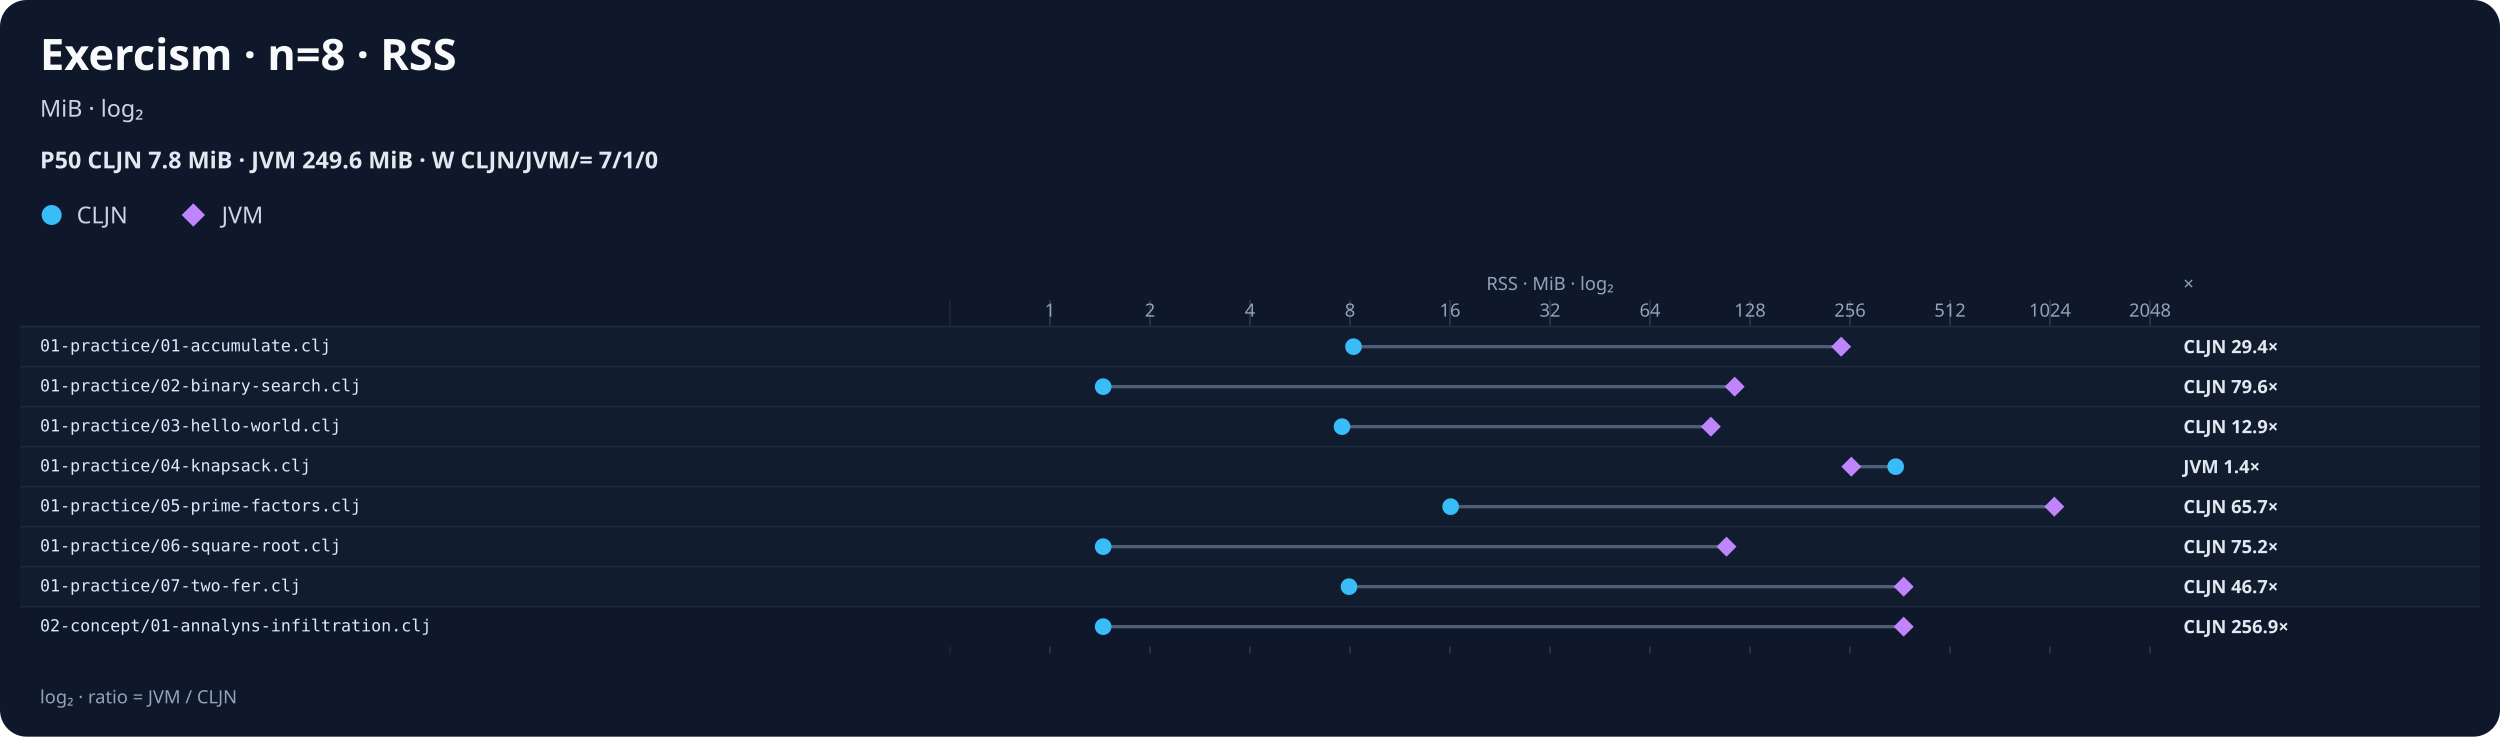
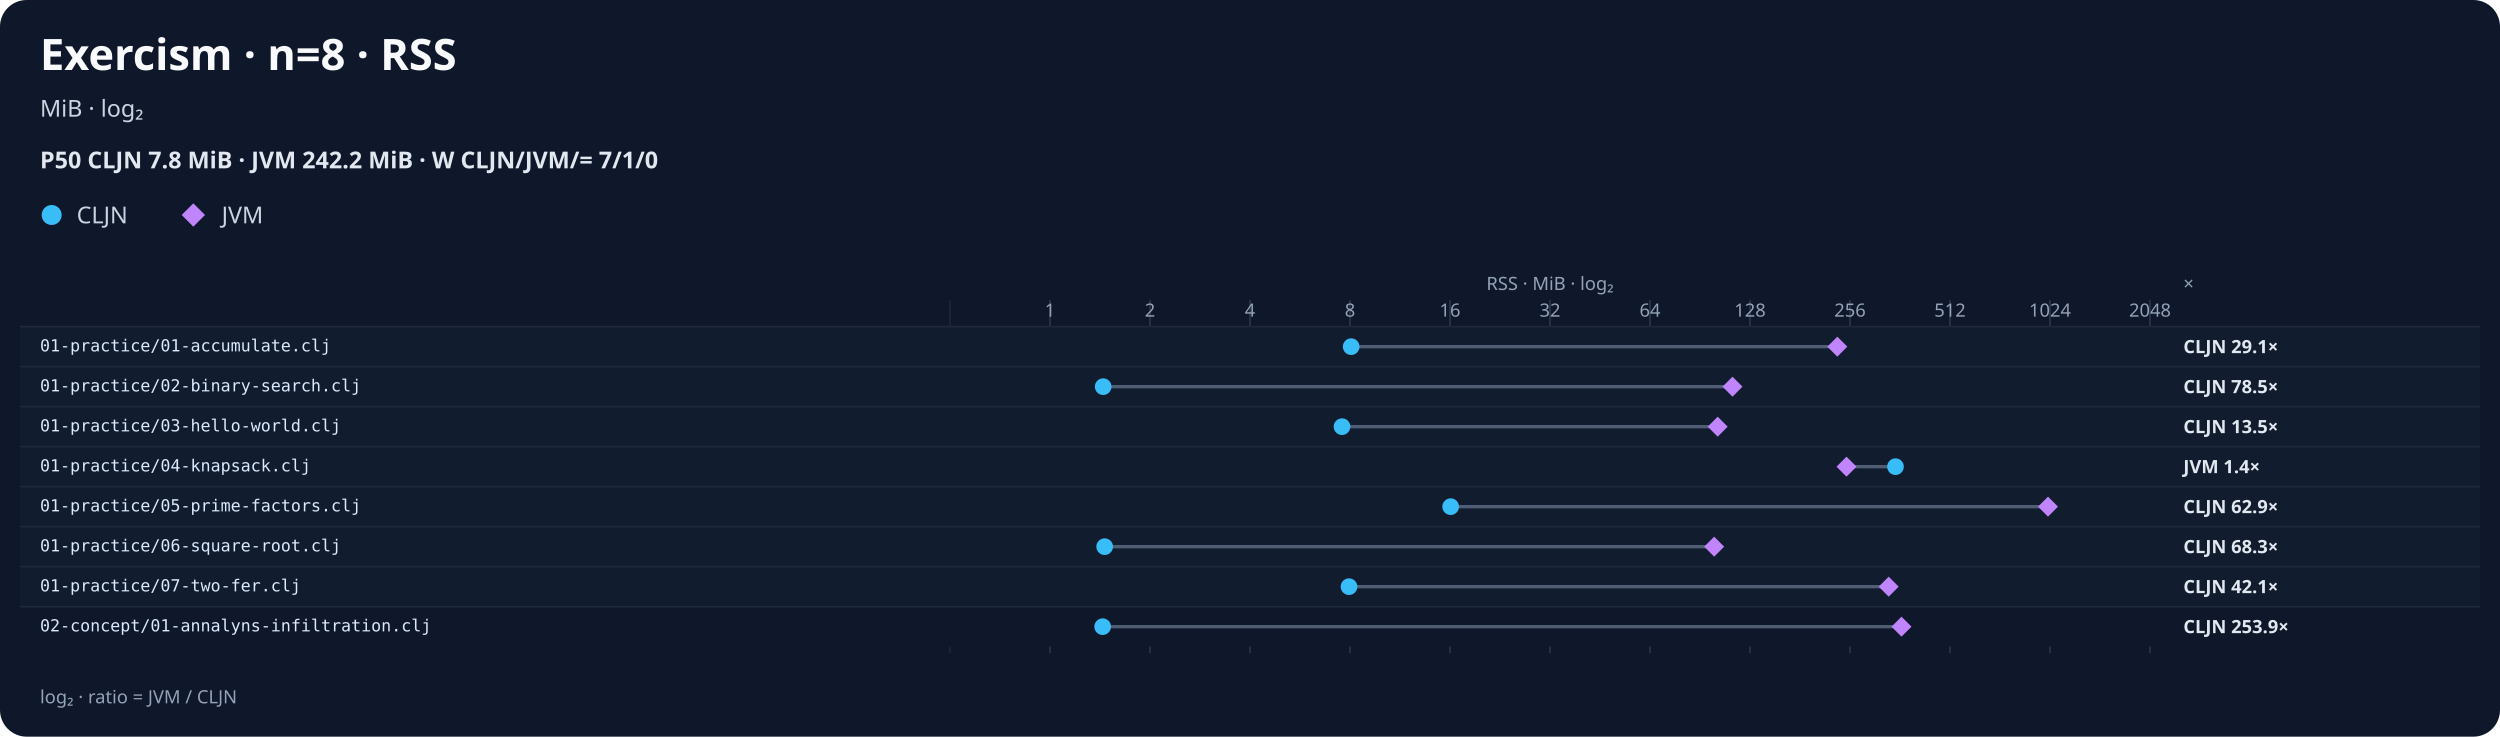
<svg xmlns="http://www.w3.org/2000/svg" width="1500" height="442" viewBox="0 0 1500 442" role="img" aria-labelledby="chart-title chart-desc">
  <style>
.title { fill: #f8fafc; font: 700 26px system-ui, sans-serif; }
.subtitle { fill: #cbd5e1; font: 14px system-ui, sans-serif; }
.summary { fill: #e2e8f0; font: 600 14px system-ui, sans-serif; }
.label { fill: #dbeafe; font: 10px ui-monospace, SFMono-Regular, Consolas, monospace; }
.value { fill: #e2e8f0; font: 600 11px system-ui, sans-serif; }
.axis { fill: #94a3b8; font: 11px system-ui, sans-serif; }
.footer { fill: #94a3b8; font: 11px system-ui, sans-serif; }
</style>
  <rect width="1500" height="442" rx="16" fill="#0f172a" />
  <text x="24" y="42" class="title">Exercism · n=8 · RSS</text>
  <text x="24" y="70" class="subtitle">MiB · log₂</text>
-   <text x="24" y="101" class="summary">P50 CLJN 7.8 MiB · JVM 249.6 MiB · W CLJN/JVM/= 7/1/0</text>
+   <text x="24" y="101" class="summary">P50 CLJN 7.8 MiB · JVM 242.2 MiB · W CLJN/JVM/= 7/1/0</text>
  <circle cx="31" cy="129" r="6" fill="#38bdf8" />
  <text x="46" y="134" class="subtitle">CLJN</text>
  <path d="M 116 122 L 123 129 L 116 136 L 109 129 Z" fill="#c084fc" />
  <text x="133" y="134" class="subtitle">JVM</text>
  <text x="930" y="174" class="axis" text-anchor="middle">RSS · MiB · log₂</text>
  <text x="1310" y="174" class="axis">×</text>
  <line x1="570.0" y1="180" x2="570.0" y2="392" stroke="#334155" opacity="0.35" />
  <line x1="630.0" y1="180" x2="630.0" y2="392" stroke="#334155" opacity="0.75" />
  <text x="630.0" y="190" class="axis" text-anchor="middle">1</text>
  <line x1="690.0" y1="180" x2="690.0" y2="392" stroke="#334155" opacity="0.75" />
  <text x="690.0" y="190" class="axis" text-anchor="middle">2</text>
  <line x1="750.0" y1="180" x2="750.0" y2="392" stroke="#334155" opacity="0.75" />
  <text x="750.0" y="190" class="axis" text-anchor="middle">4</text>
  <line x1="810.0" y1="180" x2="810.0" y2="392" stroke="#334155" opacity="0.75" />
  <text x="810.0" y="190" class="axis" text-anchor="middle">8</text>
  <line x1="870.0" y1="180" x2="870.0" y2="392" stroke="#334155" opacity="0.75" />
  <text x="870.0" y="190" class="axis" text-anchor="middle">16</text>
  <line x1="930.0" y1="180" x2="930.0" y2="392" stroke="#334155" opacity="0.75" />
  <text x="930.0" y="190" class="axis" text-anchor="middle">32</text>
  <line x1="990.0" y1="180" x2="990.0" y2="392" stroke="#334155" opacity="0.75" />
  <text x="990.0" y="190" class="axis" text-anchor="middle">64</text>
  <line x1="1050.0" y1="180" x2="1050.0" y2="392" stroke="#334155" opacity="0.75" />
  <text x="1050.0" y="190" class="axis" text-anchor="middle">128</text>
  <line x1="1110.0" y1="180" x2="1110.0" y2="392" stroke="#334155" opacity="0.75" />
  <text x="1110.0" y="190" class="axis" text-anchor="middle">256</text>
  <line x1="1170.0" y1="180" x2="1170.0" y2="392" stroke="#334155" opacity="0.75" />
  <text x="1170.0" y="190" class="axis" text-anchor="middle">512</text>
  <line x1="1230.0" y1="180" x2="1230.0" y2="392" stroke="#334155" opacity="0.75" />
  <text x="1230.0" y="190" class="axis" text-anchor="middle">1024</text>
  <line x1="1290.0" y1="180" x2="1290.0" y2="392" stroke="#334155" opacity="0.75" />
  <text x="1290.0" y="190" class="axis" text-anchor="middle">2048</text>
  <rect x="12" y="196" width="1476" height="24" fill="#111c2e" />
  <line x1="12" y1="196" x2="1488" y2="196" stroke="#1e293b" />
  <text x="24" y="208.0" class="label" dominant-baseline="middle">01-practice/01-accumulate.clj</text>
-   <line x1="812.1" y1="208.0" x2="1104.7" y2="208.0" stroke="#64748b" stroke-width="2" opacity="0.75" />
-   <circle cx="812.1" cy="208.0" r="5" fill="#38bdf8" />
-   <path d="M 1104.7 202.0 L 1110.7 208.0 L 1104.7 214.0 L 1098.7 208.0 Z" fill="#c084fc" />
-   <text x="1310" y="208.0" class="value" dominant-baseline="middle">CLJN 29.4×</text>
+   <line x1="810.7" y1="208.0" x2="1102.4" y2="208.0" stroke="#64748b" stroke-width="2" opacity="0.75" />
+   <circle cx="810.7" cy="208.0" r="5" fill="#38bdf8" />
+   <path d="M 1102.4 202.0 L 1108.4 208.0 L 1102.4 214.0 L 1096.4 208.0 Z" fill="#c084fc" />
+   <text x="1310" y="208.0" class="value" dominant-baseline="middle">CLJN 29.1×</text>
  <rect x="12" y="220" width="1476" height="24" fill="#111c2e" />
  <line x1="12" y1="220" x2="1488" y2="220" stroke="#1e293b" />
  <text x="24" y="232.0" class="label" dominant-baseline="middle">01-practice/02-binary-search.clj</text>
-   <line x1="661.9" y1="232.0" x2="1040.8" y2="232.0" stroke="#64748b" stroke-width="2" opacity="0.75" />
+   <line x1="661.9" y1="232.0" x2="1039.5" y2="232.0" stroke="#64748b" stroke-width="2" opacity="0.75" />
  <circle cx="661.9" cy="232.0" r="5" fill="#38bdf8" />
-   <path d="M 1040.8 226.0 L 1046.8 232.0 L 1040.8 238.0 L 1034.8 232.0 Z" fill="#c084fc" />
-   <text x="1310" y="232.0" class="value" dominant-baseline="middle">CLJN 79.6×</text>
+   <path d="M 1039.5 226.0 L 1045.5 232.0 L 1039.5 238.0 L 1033.5 232.0 Z" fill="#c084fc" />
+   <text x="1310" y="232.0" class="value" dominant-baseline="middle">CLJN 78.5×</text>
  <rect x="12" y="244" width="1476" height="24" fill="#111c2e" />
  <line x1="12" y1="244" x2="1488" y2="244" stroke="#1e293b" />
  <text x="24" y="256.0" class="label" dominant-baseline="middle">01-practice/03-hello-world.clj</text>
-   <line x1="805.2" y1="256.0" x2="1026.5" y2="256.0" stroke="#64748b" stroke-width="2" opacity="0.75" />
+   <line x1="805.2" y1="256.0" x2="1030.6" y2="256.0" stroke="#64748b" stroke-width="2" opacity="0.75" />
  <circle cx="805.2" cy="256.0" r="5" fill="#38bdf8" />
-   <path d="M 1026.5 250.0 L 1032.5 256.0 L 1026.5 262.0 L 1020.5 256.0 Z" fill="#c084fc" />
-   <text x="1310" y="256.0" class="value" dominant-baseline="middle">CLJN 12.9×</text>
+   <path d="M 1030.6 250.0 L 1036.6 256.0 L 1030.6 262.0 L 1024.6 256.0 Z" fill="#c084fc" />
+   <text x="1310" y="256.0" class="value" dominant-baseline="middle">CLJN 13.5×</text>
  <rect x="12" y="268" width="1476" height="24" fill="#111c2e" />
  <line x1="12" y1="268" x2="1488" y2="268" stroke="#1e293b" />
  <text x="24" y="280.0" class="label" dominant-baseline="middle">01-practice/04-knapsack.clj</text>
-   <line x1="1137.4" y1="280.0" x2="1110.8" y2="280.0" stroke="#64748b" stroke-width="2" opacity="0.75" />
-   <circle cx="1137.4" cy="280.0" r="5" fill="#38bdf8" />
-   <path d="M 1110.8 274.0 L 1116.8 280.0 L 1110.8 286.0 L 1104.8 280.0 Z" fill="#c084fc" />
+   <line x1="1137.3" y1="280.0" x2="1107.9" y2="280.0" stroke="#64748b" stroke-width="2" opacity="0.75" />
+   <circle cx="1137.3" cy="280.0" r="5" fill="#38bdf8" />
+   <path d="M 1107.9 274.0 L 1113.9 280.0 L 1107.9 286.0 L 1101.9 280.0 Z" fill="#c084fc" />
  <text x="1310" y="280.0" class="value" dominant-baseline="middle">JVM 1.4×</text>
  <rect x="12" y="292" width="1476" height="24" fill="#111c2e" />
  <line x1="12" y1="292" x2="1488" y2="292" stroke="#1e293b" />
  <text x="24" y="304.0" class="label" dominant-baseline="middle">01-practice/05-prime-factors.clj</text>
-   <line x1="870.4" y1="304.0" x2="1232.6" y2="304.0" stroke="#64748b" stroke-width="2" opacity="0.75" />
+   <line x1="870.4" y1="304.0" x2="1228.8" y2="304.0" stroke="#64748b" stroke-width="2" opacity="0.75" />
  <circle cx="870.4" cy="304.0" r="5" fill="#38bdf8" />
-   <path d="M 1232.6 298.0 L 1238.6 304.0 L 1232.6 310.0 L 1226.6 304.0 Z" fill="#c084fc" />
-   <text x="1310" y="304.0" class="value" dominant-baseline="middle">CLJN 65.7×</text>
+   <path d="M 1228.8 298.0 L 1234.8 304.0 L 1228.8 310.0 L 1222.8 304.0 Z" fill="#c084fc" />
+   <text x="1310" y="304.0" class="value" dominant-baseline="middle">CLJN 62.9×</text>
  <rect x="12" y="316" width="1476" height="24" fill="#111c2e" />
  <line x1="12" y1="316" x2="1488" y2="316" stroke="#1e293b" />
  <text x="24" y="328.0" class="label" dominant-baseline="middle">01-practice/06-square-root.clj</text>
-   <line x1="661.9" y1="328.0" x2="1035.9" y2="328.0" stroke="#64748b" stroke-width="2" opacity="0.75" />
-   <circle cx="661.9" cy="328.0" r="5" fill="#38bdf8" />
-   <path d="M 1035.9 322.0 L 1041.9 328.0 L 1035.9 334.0 L 1029.9 328.0 Z" fill="#c084fc" />
-   <text x="1310" y="328.0" class="value" dominant-baseline="middle">CLJN 75.2×</text>
+   <line x1="662.8" y1="328.0" x2="1028.5" y2="328.0" stroke="#64748b" stroke-width="2" opacity="0.75" />
+   <circle cx="662.8" cy="328.0" r="5" fill="#38bdf8" />
+   <path d="M 1028.5 322.0 L 1034.5 328.0 L 1028.5 334.0 L 1022.5 328.0 Z" fill="#c084fc" />
+   <text x="1310" y="328.0" class="value" dominant-baseline="middle">CLJN 68.3×</text>
  <rect x="12" y="340" width="1476" height="24" fill="#111c2e" />
  <line x1="12" y1="340" x2="1488" y2="340" stroke="#1e293b" />
  <text x="24" y="352.0" class="label" dominant-baseline="middle">01-practice/07-two-fer.clj</text>
-   <line x1="809.4" y1="352.0" x2="1142.2" y2="352.0" stroke="#64748b" stroke-width="2" opacity="0.75" />
+   <line x1="809.4" y1="352.0" x2="1133.2" y2="352.0" stroke="#64748b" stroke-width="2" opacity="0.75" />
  <circle cx="809.4" cy="352.0" r="5" fill="#38bdf8" />
-   <path d="M 1142.2 346.0 L 1148.2 352.0 L 1142.2 358.0 L 1136.2 352.0 Z" fill="#c084fc" />
-   <text x="1310" y="352.0" class="value" dominant-baseline="middle">CLJN 46.7×</text>
+   <path d="M 1133.2 346.0 L 1139.2 352.0 L 1133.2 358.0 L 1127.2 352.0 Z" fill="#c084fc" />
+   <text x="1310" y="352.0" class="value" dominant-baseline="middle">CLJN 42.1×</text>
  <rect x="12" y="364" width="1476" height="24" fill="#0f172a" />
  <line x1="12" y1="364" x2="1488" y2="364" stroke="#1e293b" />
  <text x="24" y="376.0" class="label" dominant-baseline="middle">02-concept/01-annalyns-infiltration.clj</text>
-   <line x1="661.9" y1="376.0" x2="1142.2" y2="376.0" stroke="#64748b" stroke-width="2" opacity="0.75" />
-   <circle cx="661.9" cy="376.0" r="5" fill="#38bdf8" />
-   <path d="M 1142.2 370.0 L 1148.2 376.0 L 1142.2 382.0 L 1136.2 376.0 Z" fill="#c084fc" />
-   <text x="1310" y="376.0" class="value" dominant-baseline="middle">CLJN 256.9×</text>
+   <line x1="661.6" y1="376.0" x2="1140.9" y2="376.0" stroke="#64748b" stroke-width="2" opacity="0.75" />
+   <circle cx="661.6" cy="376.0" r="5" fill="#38bdf8" />
+   <path d="M 1140.9 370.0 L 1146.9 376.0 L 1140.9 382.0 L 1134.9 376.0 Z" fill="#c084fc" />
+   <text x="1310" y="376.0" class="value" dominant-baseline="middle">CLJN 253.9×</text>
  <text x="24" y="422" class="footer">log₂ · ratio = JVM / CLJN</text>
</svg>
